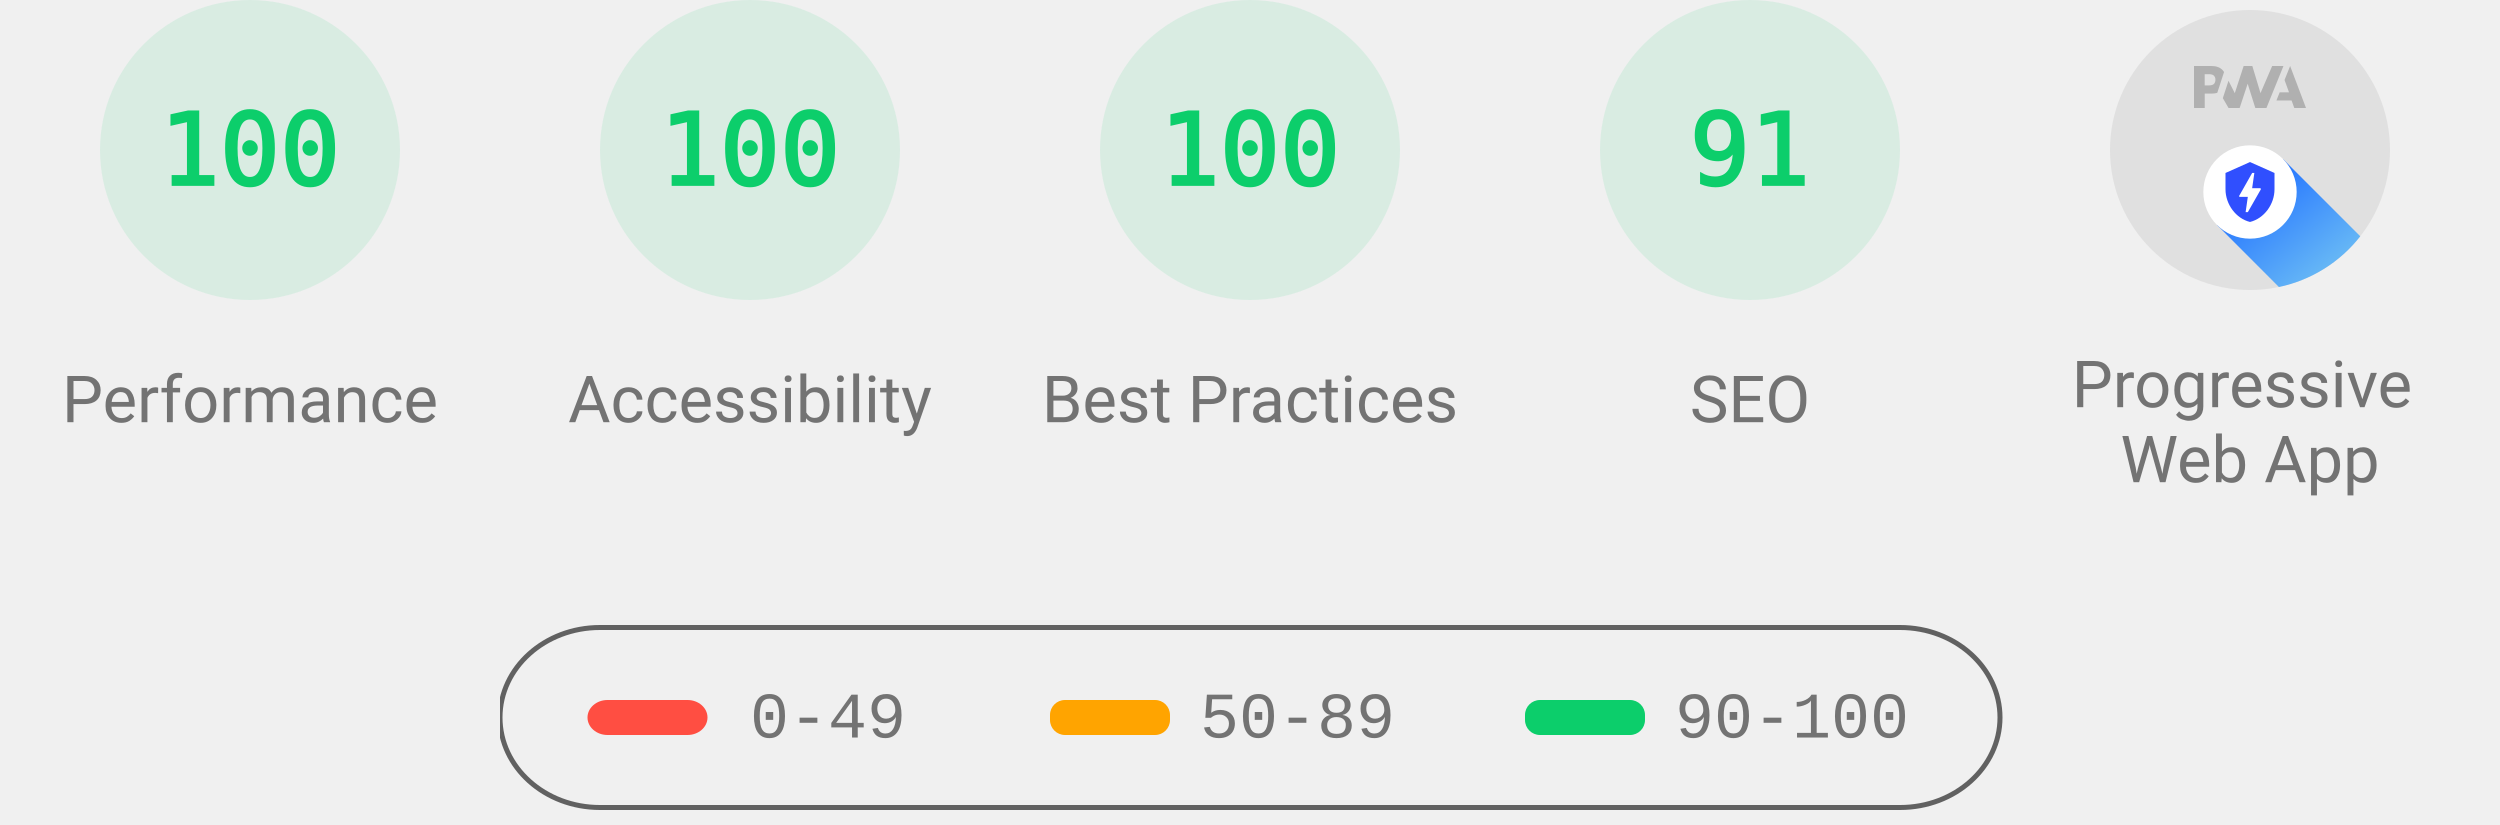
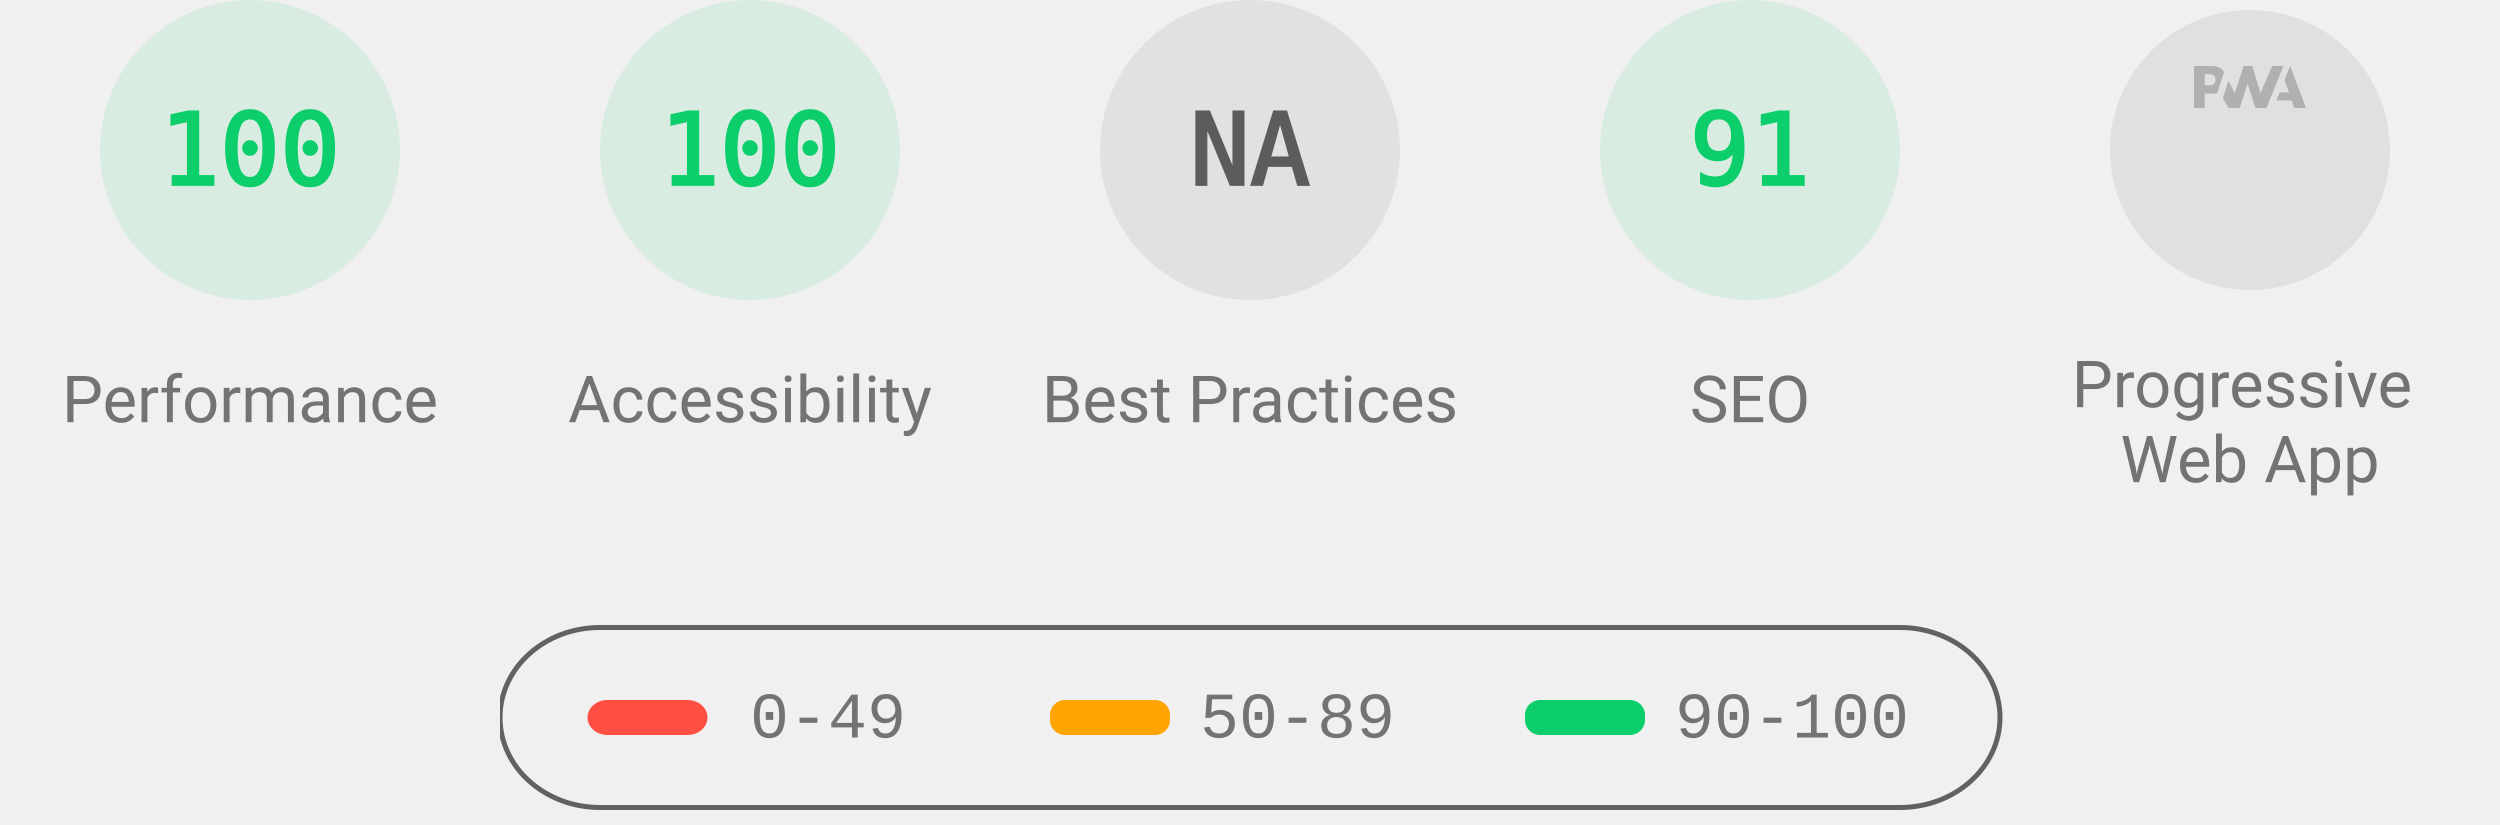
<svg xmlns="http://www.w3.org/2000/svg" class="theme--agnostic" fill="none" width="1000" height="330">
  <style>
			.gauge-base {
				opacity: 0.1
			}

			.gauge-arc {
				fill: none;
				animation-delay: 250ms;
				stroke-linecap: round;
				transform: rotate(-90deg);
				transform-origin: 100px 60px;
				animation: load-gauge 1s ease forwards
			}

			.guage-text {
				font-size: 40px;
				font-family: monospace;
				text-align: center
			}

			.guage-red {
				color: #ff4e42;
				fill: #ff4e42;
				stroke: #ff4e42
			}
			.guage-orange {
				color: #ffa400;
				fill: #ffa400;
				stroke: #ffa400
			}
			.guage-green {
				color: #0cce6b;
				fill: #0cce6b;
				stroke: #0cce6b
			}
			.theme--agnostic .guage-undefined {
				color: #5c5c5c;
				fill: #5c5c5c;
				stroke: #5c5c5c
			}
			.theme--light .guage-undefined {
				color: #1e1e1e;
				fill: #1e1e1e;
				stroke: #1e1e1e
			}
			.theme--dark .guage-undefined {
				color: #f5f5f5;
				fill: #f5f5f5;
				stroke: #f5f5f5
			}

			.guage-title {
				stroke: none;
				font-size: 26px;
				line-height: 26px;
				font-family: Roboto, Halvetica, Arial, sans-serif
			}
			.metric.guage-title {
				font-family: 'Courier New', Courier, monospace
			}
			.theme--agnostic .guage-title {
				color: #737373;
				fill: #737373
			}
			.theme--light .guage-title {
				color: #212121;
				fill: #212121
			}
			.theme--dark .guage-title {
				color: #f5f5f5;
				fill: #f5f5f5
			}

			@keyframes load-gauge {
				from {
					stroke-dasharray: 0 352.858
				}
			}
			.lh-gauge--pwa__disc {
				fill: #e0e0e0
			}
			.lh-gauge--pwa__logo {
				position: relative;
				fill: #b0b0b0
			}
			.lh-gauge--pwa__invisible {
				display: none
			}
			.lh-gauge--pwa__visible {
				display: inline
			}
			.guage-invisible {
				display: none
			}
			.lh-gauge--pwa__logo--primary-color {
				fill: #304ffe
			}
			.theme--agnostic .lh-gauge--pwa__logo--secondary-color {
				fill: #787878
			}
			.theme--light .lh-gauge--pwa__logo--secondary-color {
				fill: #3d3d3d
			}
			.theme--dark .lh-gauge--pwa__logo--secondary-color {
				fill: #d8b6b6
			}
			.theme--light #svg_2 {
				stroke: #00000022
			}
			.theme--agnostic #svg_2 {
				stroke: #616161
			}
			.theme--light #svg_2 {
				stroke: #00000022
			}
			.theme--dark #svg_2 {
				stroke: #f5f5f566
			}
		</style>
  <svg class="guage-div guage-perf guage-green" viewBox="0 0 200 200" width="200" height="200" x="0" y="0">
    <circle class="gauge-base" r="56" cx="100" cy="60" stroke-width="8" />
    <circle class="gauge-arc guage-arc-1" r="56" cx="100" cy="60" stroke-width="8" style="stroke-dasharray: 351.858, 351.858;" />
    <text class="guage-text" x="100px" y="60px" alignment-baseline="central" dominant-baseline="central" text-anchor="middle">100</text>
    <text class="guage-title" x="100px" y="160px" alignment-baseline="central" dominant-baseline="central" text-anchor="middle">Performance</text>
  </svg>,<svg class="guage-div guage-perf guage-green" viewBox="0 0 200 200" width="200" height="200" x="200" y="0">
    <circle class="gauge-base" r="56" cx="100" cy="60" stroke-width="8" />
    <circle class="gauge-arc guage-arc-1" r="56" cx="100" cy="60" stroke-width="8" style="stroke-dasharray: 351.858, 351.858;" />
    <text class="guage-text" x="100px" y="60px" alignment-baseline="central" dominant-baseline="central" text-anchor="middle">100</text>
    <text class="guage-title" x="100px" y="160px" alignment-baseline="central" dominant-baseline="central" text-anchor="middle">Accessibility</text>
-   </svg>,<svg class="guage-div guage-perf guage-green" viewBox="0 0 200 200" width="200" height="200" x="400" y="0">
+   </svg>,<svg class="guage-div guage-perf guage-undefined" viewBox="0 0 200 200" width="200" height="200" x="400" y="0">
    <circle class="gauge-base" r="56" cx="100" cy="60" stroke-width="8" />
    <circle class="gauge-arc guage-arc-1" r="56" cx="100" cy="60" stroke-width="8" style="stroke-dasharray: 351.858, 351.858;" />
-     <text class="guage-text" x="100px" y="60px" alignment-baseline="central" dominant-baseline="central" text-anchor="middle">100</text>
+     <text class="guage-text" x="100px" y="60px" alignment-baseline="central" dominant-baseline="central" text-anchor="middle">NA</text>
    <text class="guage-title" x="100px" y="160px" alignment-baseline="central" dominant-baseline="central" text-anchor="middle">Best Practices</text>
  </svg>,<svg class="guage-div guage-perf guage-green" viewBox="0 0 200 200" width="200" height="200" x="600" y="0">
    <circle class="gauge-base" r="56" cx="100" cy="60" stroke-width="8" />
    <circle class="gauge-arc guage-arc-1" r="56" cx="100" cy="60" stroke-width="8" style="stroke-dasharray: 320.191, 351.858;" />
    <text class="guage-text" x="100px" y="60px" alignment-baseline="central" dominant-baseline="central" text-anchor="middle">91</text>
    <text class="guage-title" x="100px" y="160px" alignment-baseline="central" dominant-baseline="central" text-anchor="middle">SEO</text>
  </svg>,<svg class="guage-div guage-pwa" viewBox="0 0 200 200" width="200" height="200" x="800" y="0">
    <svg viewBox="0 0 60 60" width="112" height="112" x="44" y="4">
      <defs>
        <linearGradient id="lh-gauge--pwa__check-circle__gradient-0" x1="50%" y1="0%" x2="50%" y2="100%">
          <stop stop-color="#00C852" offset="0%" />
          <stop stop-color="#009688" offset="100%" />
        </linearGradient>
        <linearGradient id="lh-gauge--pwa__installable__shadow-gradient-0" x1="76.056%" x2="24.111%" y1="82.995%" y2="24.735%">
          <stop stop-color="#A5D6A7" offset="0%" />
          <stop stop-color="#80CBC4" offset="100%" />
        </linearGradient>
        <linearGradient id="lh-gauge--pwa__fast-reliable__shadow-gradient-0" x1="76.056%" y1="82.995%" x2="25.678%" y2="26.493%">
          <stop stop-color="#64B5F6" offset="0%" />
          <stop stop-color="#2979FF" offset="100%" />
        </linearGradient>
        <g id="lh-gauge--pwa__fast-reliable-badge-0">
          <circle fill="#FFFFFF" cx="10" cy="10" r="10" />
          <path fill="#304FFE" d="M10 3.58l5.25 2.34v3.5c0 3.23-2.24 6.26-5.25 7-3.01-.74-5.25-3.77-5.25-7v-3.5L10 3.58zm-.47 10.74l2.76-4.83.03-.07c.04-.08 0-.24-.22-.24h-1.64l.47-3.26h-.47l-2.7 4.77c-.02.01.05-.1-.04.05-.09.16-.1.31.18.31h1.63l-.47 3.27h.47z" />
        </g>
        <g id="lh-gauge--pwa__installable-badge-0">
          <circle fill="#FFFFFF" cx="10" cy="10" r="10" />
          <path fill="#009688" d="M10 4.167A5.835 5.835 0 0 0 4.167 10 5.835 5.835 0 0 0 10 15.833 5.835 5.835 0 0 0 15.833 10 5.835 5.835 0 0 0 10 4.167zm2.917 6.416h-2.334v2.334H9.417v-2.334H7.083V9.417h2.334V7.083h1.166v2.334h2.334v1.166z" />
        </g>
      </defs>
      <g stroke="none" fill-rule="nonzero">
        <circle class="lh-gauge--pwa__disc" cx="30" cy="30" r="30" />
        <g class="lh-gauge--pwa__logo">
          <path d="M35.66 19.39l.7-1.75h2L37.4 15 38.6 12l3.4 9h-2.51l-.58-1.61z" />
          <path d="M33.52 21l3.65-9h-2.42l-2.5 5.82L30.5 12h-1.86l-1.9 5.82-1.35-2.65-1.21 3.72L25.4 21h2.38l1.72-5.2 1.64 5.2z" />
          <path fill-rule="nonzero" d="M20.3 17.91h1.48c.45 0 .85-.05 1.2-.15l.39-1.18 1.07-3.3a2.64 2.64 0 0 0-.28-.37c-.55-.6-1.36-.91-2.42-.91H18v9h2.3V17.9zm1.96-3.84c.22.22.33.5.33.87 0 .36-.1.65-.29.87-.2.23-.59.35-1.15.35h-.86v-2.41h.87c.52 0 .89.1 1.1.32z" />
        </g>
        <rect class="lh-gauge--pwa__component lh-gauge--pwa__na-line lh-gauge--pwa__invisible" fill="#FFFFFF" x="20" y="32" width="20" height="4" rx="2" />
-         <g class="lh-gauge--pwa__component lh-gauge--pwa__fast-reliable-badge lh-gauge--pwa__visible" transform="translate(20, 29)">
+         <g class="lh-gauge--pwa__component lh-gauge--pwa__fast-reliable-badge lh-gauge--pwa__invisible" transform="translate(20, 29)">
          <path fill="url(#lh-gauge--pwa__fast-reliable__shadow-gradient-0)" d="M33.63 19.49A30 30 0 0 1 16.2 30.36L3 17.14 17.14 3l16.49 16.49z" />
          <use href="#lh-gauge--pwa__fast-reliable-badge-0" />
        </g>
        <g class="lh-gauge--pwa__component lh-gauge--pwa__installable-badge lh-gauge--pwa__invisible" transform="translate(20, 29)">
          <path fill="url(#lh-gauge--pwa__installable__shadow-gradient-0)" d="M33.629 19.487c-4.272 5.453-10.391 9.39-17.415 10.869L3 17.142 17.142 3 33.63 19.487z" />
          <use href="#lh-gauge--pwa__installable-badge-0" />
        </g>
        <g class="lh-gauge--pwa__component lh-gauge--pwa__fast-reliable-installable-badges lh-gauge--pwa__invisible">
          <g transform="translate(8, 29)">
            <path fill="url(#lh-gauge--pwa__fast-reliable__shadow-gradient-0)" d="M16.321 30.463L3 17.143 17.142 3l22.365 22.365A29.864 29.864 0 0 1 22 31c-1.942 0-3.84-.184-5.679-.537z" />
            <use href="#lh-gauge--pwa__fast-reliable-badge-0" />
          </g>
          <g transform="translate(32, 29)">
            <path fill="url(#lh-gauge--pwa__installable__shadow-gradient-0)" d="M25.982 11.84a30.107 30.107 0 0 1-13.08 15.203L3 17.143 17.142 3l8.84 8.84z" />
            <use href="#lh-gauge--pwa__installable-badge-0" />
          </g>
        </g>
        <g class="lh-gauge--pwa__component lh-gauge--pwa__check-circle lh-gauge--pwa__invisible" transform="translate(18, 28)">
          <circle fill="#FFFFFF" cx="12" cy="12" r="12" />
          <path fill="url(#lh-gauge--pwa__check-circle__gradient-0)" d="M12 2a10 10 0 1 0 0 20 10 10 0 0 0 0-20zm-2 15l-5-5 1.41-1.41L10 14.17l7.59-7.59L19 8l-9 9z" />
        </g>
      </g>
    </svg>
    <text class="guage-title" y="160px" alignment-baseline="central" dominant-baseline="central" text-anchor="middle">
      <tspan x="100px" dy="-6px">Progressive</tspan>
      <tspan x="100px" dy="30px">Web App</tspan>
    </text>
  </svg>
  <svg width="604" height="76" x="200" y="250">
    <g>
      <rect fill="none" id="canvas_background" height="80" width="604" y="-1" x="-1" />
      <g display="none" overflow="visible" y="0" x="0" height="100%" width="100%" id="canvasGrid">
        <rect fill="url(#gridpattern)" stroke-width="0" y="0" x="0" height="100%" width="100%" />
      </g>
    </g>
    <g>
      <rect fill-opacity="0" stroke-width="2" rx="40" id="svg_2" height="72" width="600" y="1" x="0" fill="#000000" />
      <rect stroke="#000" rx="8" id="svg_3" height="14" width="48" y="30" x="35" stroke-opacity="null" stroke-width="0" fill="#ff4e42" />
      <rect stroke="#000" rx="6" id="svg_4" height="14" width="48" y="30" x="220" stroke-opacity="null" stroke-width="0" fill="#ffa400" />
      <rect stroke="#000" rx="6" id="svg_5" height="14" width="48" y="30" x="410" stroke-opacity="null" stroke-width="0" fill="#0cce6b" />
      <text class="metric guage-title" xml:space="preserve" text-anchor="start" font-size="26" id="svg_6" y="45" x="100" stroke-opacity="null" stroke-width="0" stroke="#000">0-49</text>
      <text class="metric guage-title" xml:space="preserve" text-anchor="start" font-size="26" id="svg_7" y="45" x="280" stroke-opacity="null" stroke-width="0" stroke="#000">50-89</text>
      <text class="metric guage-title" xml:space="preserve" text-anchor="start" font-size="26" id="svg_8" y="45" x="470" stroke-opacity="null" stroke-width="0" stroke="#000">90-100</text>
    </g>
  </svg>
</svg>
